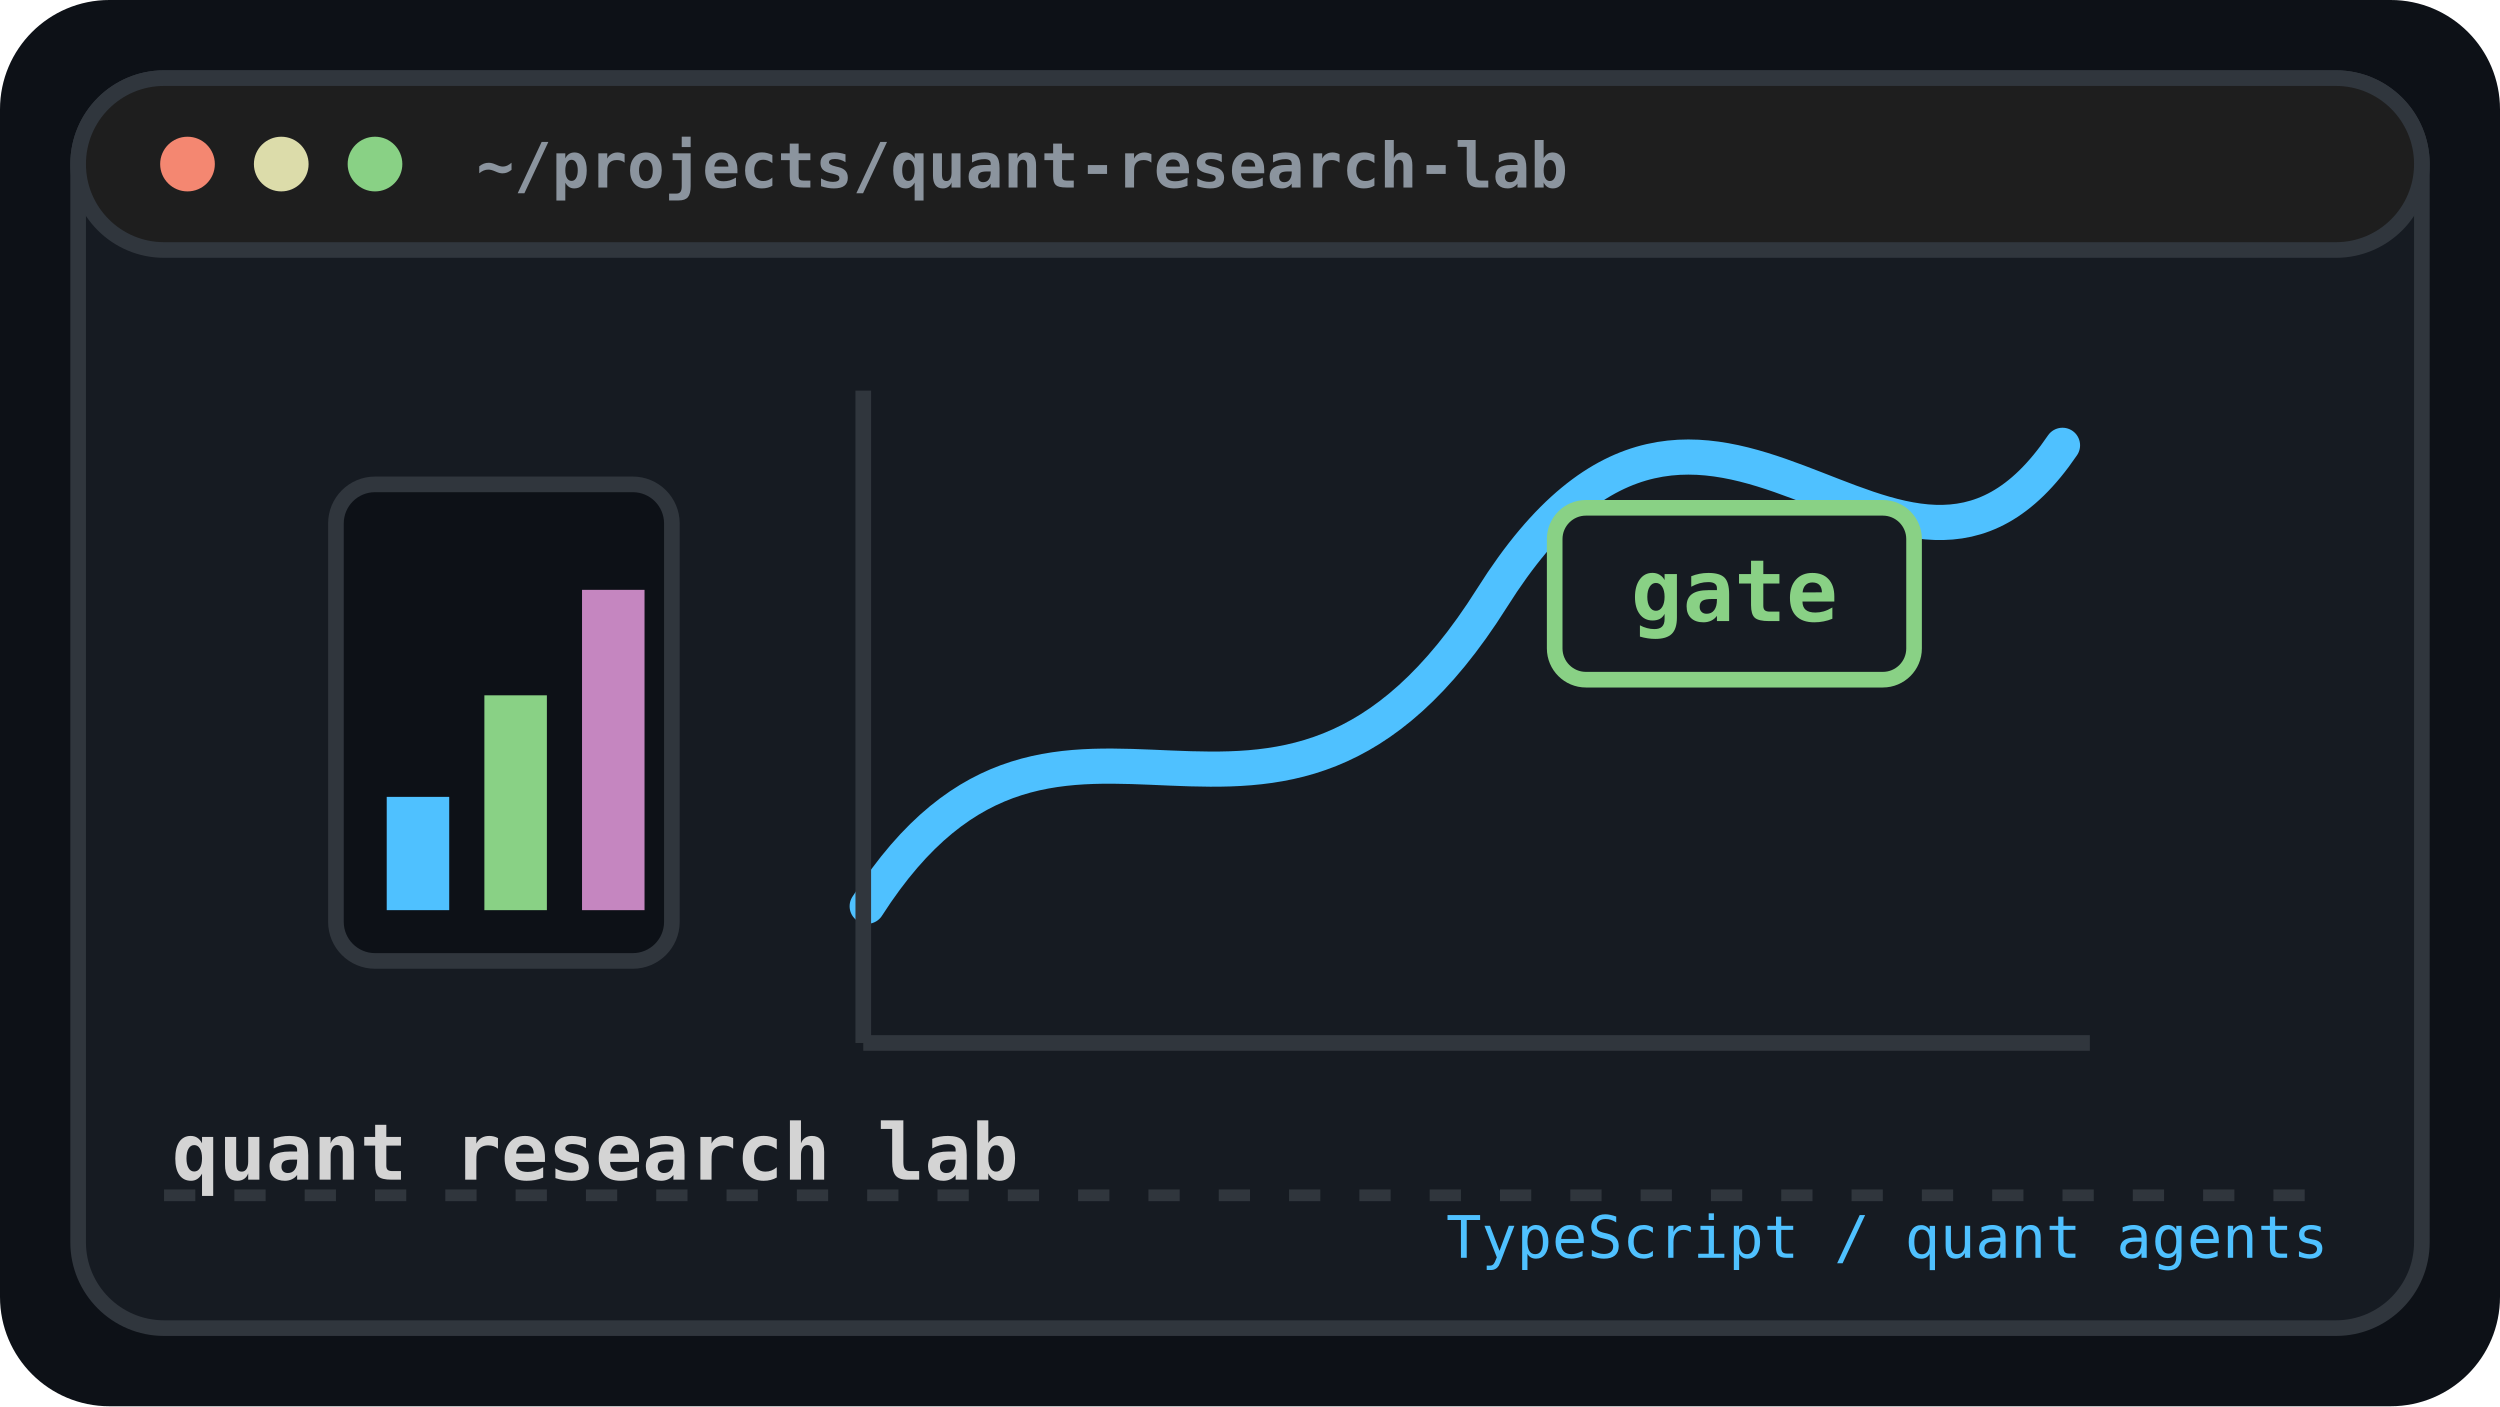
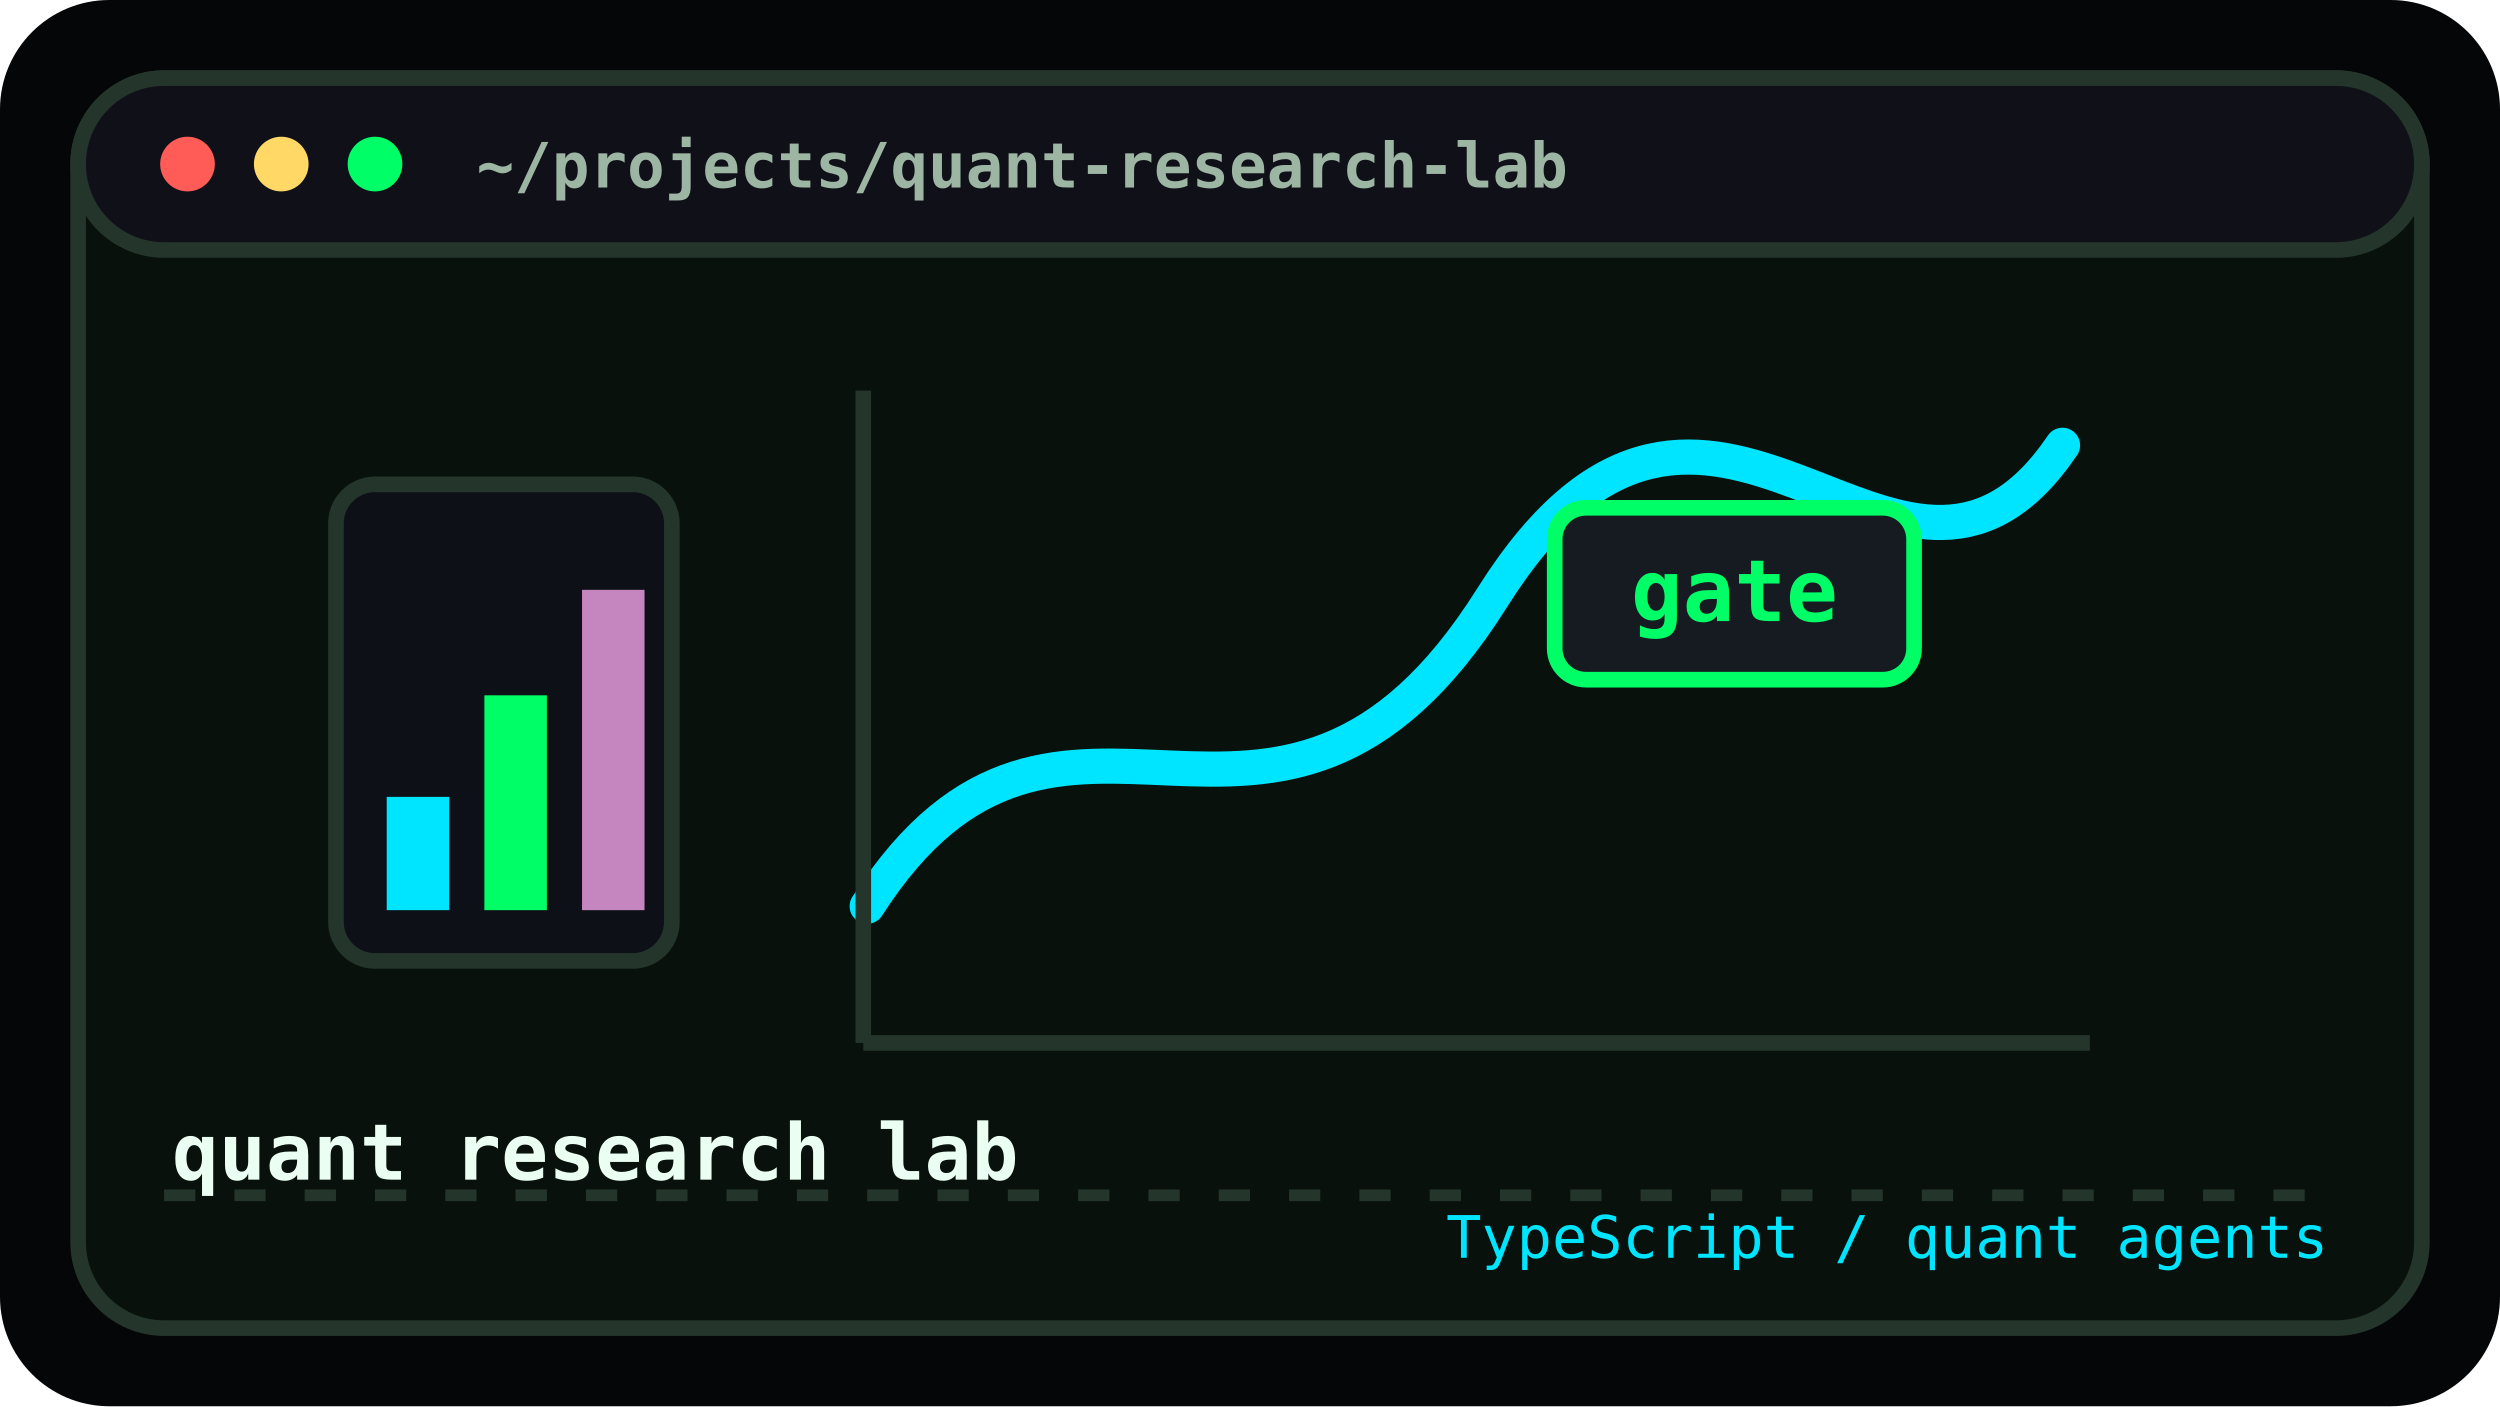
<svg xmlns="http://www.w3.org/2000/svg" viewBox="0 0 640 360" role="img" aria-labelledby="title desc">
-   <rect width="640" height="360" rx="28" fill="#0d1117" />
-   <rect x="20" y="20" width="600" height="320" rx="22" fill="#161b22" stroke="#30363d" stroke-width="4" />
-   <rect x="20" y="20" width="600" height="44" rx="22" fill="#1e1e1e" stroke="#30363d" stroke-width="4" />
-   <circle cx="48" cy="42" r="7" fill="#f48771" />
-   <circle cx="72" cy="42" r="7" fill="#dcdcaa" />
-   <circle cx="96" cy="42" r="7" fill="#89d185" />
-   <text x="122" y="48" font-family="Cascadia Code, Consolas, monospace" font-size="16" font-weight="800" fill="#8b949e">~/projects/quant-research-lab</text>
-   <path d="M42 306 H598" stroke="#30363d" stroke-width="3" stroke-dasharray="8 10" />
-   <rect x="86" y="124" width="86" height="122" rx="10" fill="#0d1117" stroke="#30363d" stroke-width="4" />
-   <rect x="99" y="204" width="16" height="29" fill="#4fc1ff" />
-   <rect x="124" y="178" width="16" height="55" fill="#89d185" />
+   <rect width="640" height="360" rx="28" fill="#050608" />
+   <rect x="20" y="20" width="600" height="320" rx="22" fill="#08110c" stroke="#24352b" stroke-width="4" />
+   <rect x="20" y="20" width="600" height="44" rx="22" fill="#101018" stroke="#24352b" stroke-width="4" />
+   <circle cx="48" cy="42" r="7" fill="#ff5c57" />
+   <circle cx="72" cy="42" r="7" fill="#ffd866" />
+   <circle cx="96" cy="42" r="7" fill="#00ff66" />
+   <text x="122" y="48" font-family="Terminal, Fixedsys, Lucida Console, Cascadia Code, Consolas, monospace" font-size="16" font-weight="800" fill="#9db5a3">~/projects/quant-research-lab</text>
+   <path d="M42 306 H598" stroke="#24352b" stroke-width="3" stroke-dasharray="8 10" />
+   <rect x="86" y="124" width="86" height="122" rx="10" fill="#0d1117" stroke="#24352b" stroke-width="4" />
+   <rect x="99" y="204" width="16" height="29" fill="#00e5ff" />
+   <rect x="124" y="178" width="16" height="55" fill="#00ff66" />
  <rect x="149" y="151" width="16" height="82" fill="#c586c0" />
-   <path d="M222 232 C272 154 326 242 382 153 S486 176 528 114" fill="none" stroke="#4fc1ff" stroke-width="9" stroke-linecap="round" />
-   <path d="M221 267 H535" stroke="#30363d" stroke-width="4" />
-   <path d="M221 267 V100" stroke="#30363d" stroke-width="4" />
-   <rect x="398" y="130" width="92" height="44" rx="8" fill="#161b22" stroke="#89d185" stroke-width="4" />
-   <text x="444" y="159" text-anchor="middle" font-family="Cascadia Code, Consolas, monospace" font-size="22" font-weight="800" fill="#89d185">gate</text>
-   <text x="44" y="302" font-family="Cascadia Code, Consolas, monospace" font-size="20" font-weight="800" fill="#d4d4d4">quant research lab</text>
-   <text x="596" y="322" text-anchor="end" font-family="Cascadia Code, Consolas, monospace" font-size="15" fill="#4fc1ff">TypeScript / quant agents</text>
+   <path d="M222 232 C272 154 326 242 382 153 S486 176 528 114" fill="none" stroke="#00e5ff" stroke-width="9" stroke-linecap="round" />
+   <path d="M221 267 H535" stroke="#24352b" stroke-width="4" />
+   <path d="M221 267 V100" stroke="#24352b" stroke-width="4" />
+   <rect x="398" y="130" width="92" height="44" rx="8" fill="#161b22" stroke="#00ff66" stroke-width="4" />
+   <text x="444" y="159" text-anchor="middle" font-family="Terminal, Fixedsys, Lucida Console, Cascadia Code, Consolas, monospace" font-size="22" font-weight="800" fill="#00ff66">gate</text>
+   <text x="44" y="302" font-family="Terminal, Fixedsys, Lucida Console, Cascadia Code, Consolas, monospace" font-size="20" font-weight="800" fill="#eafff1">quant research lab</text>
+   <text x="596" y="322" text-anchor="end" font-family="Terminal, Fixedsys, Lucida Console, Cascadia Code, Consolas, monospace" font-size="15" fill="#00e5ff">TypeScript / quant agents</text>
</svg>
